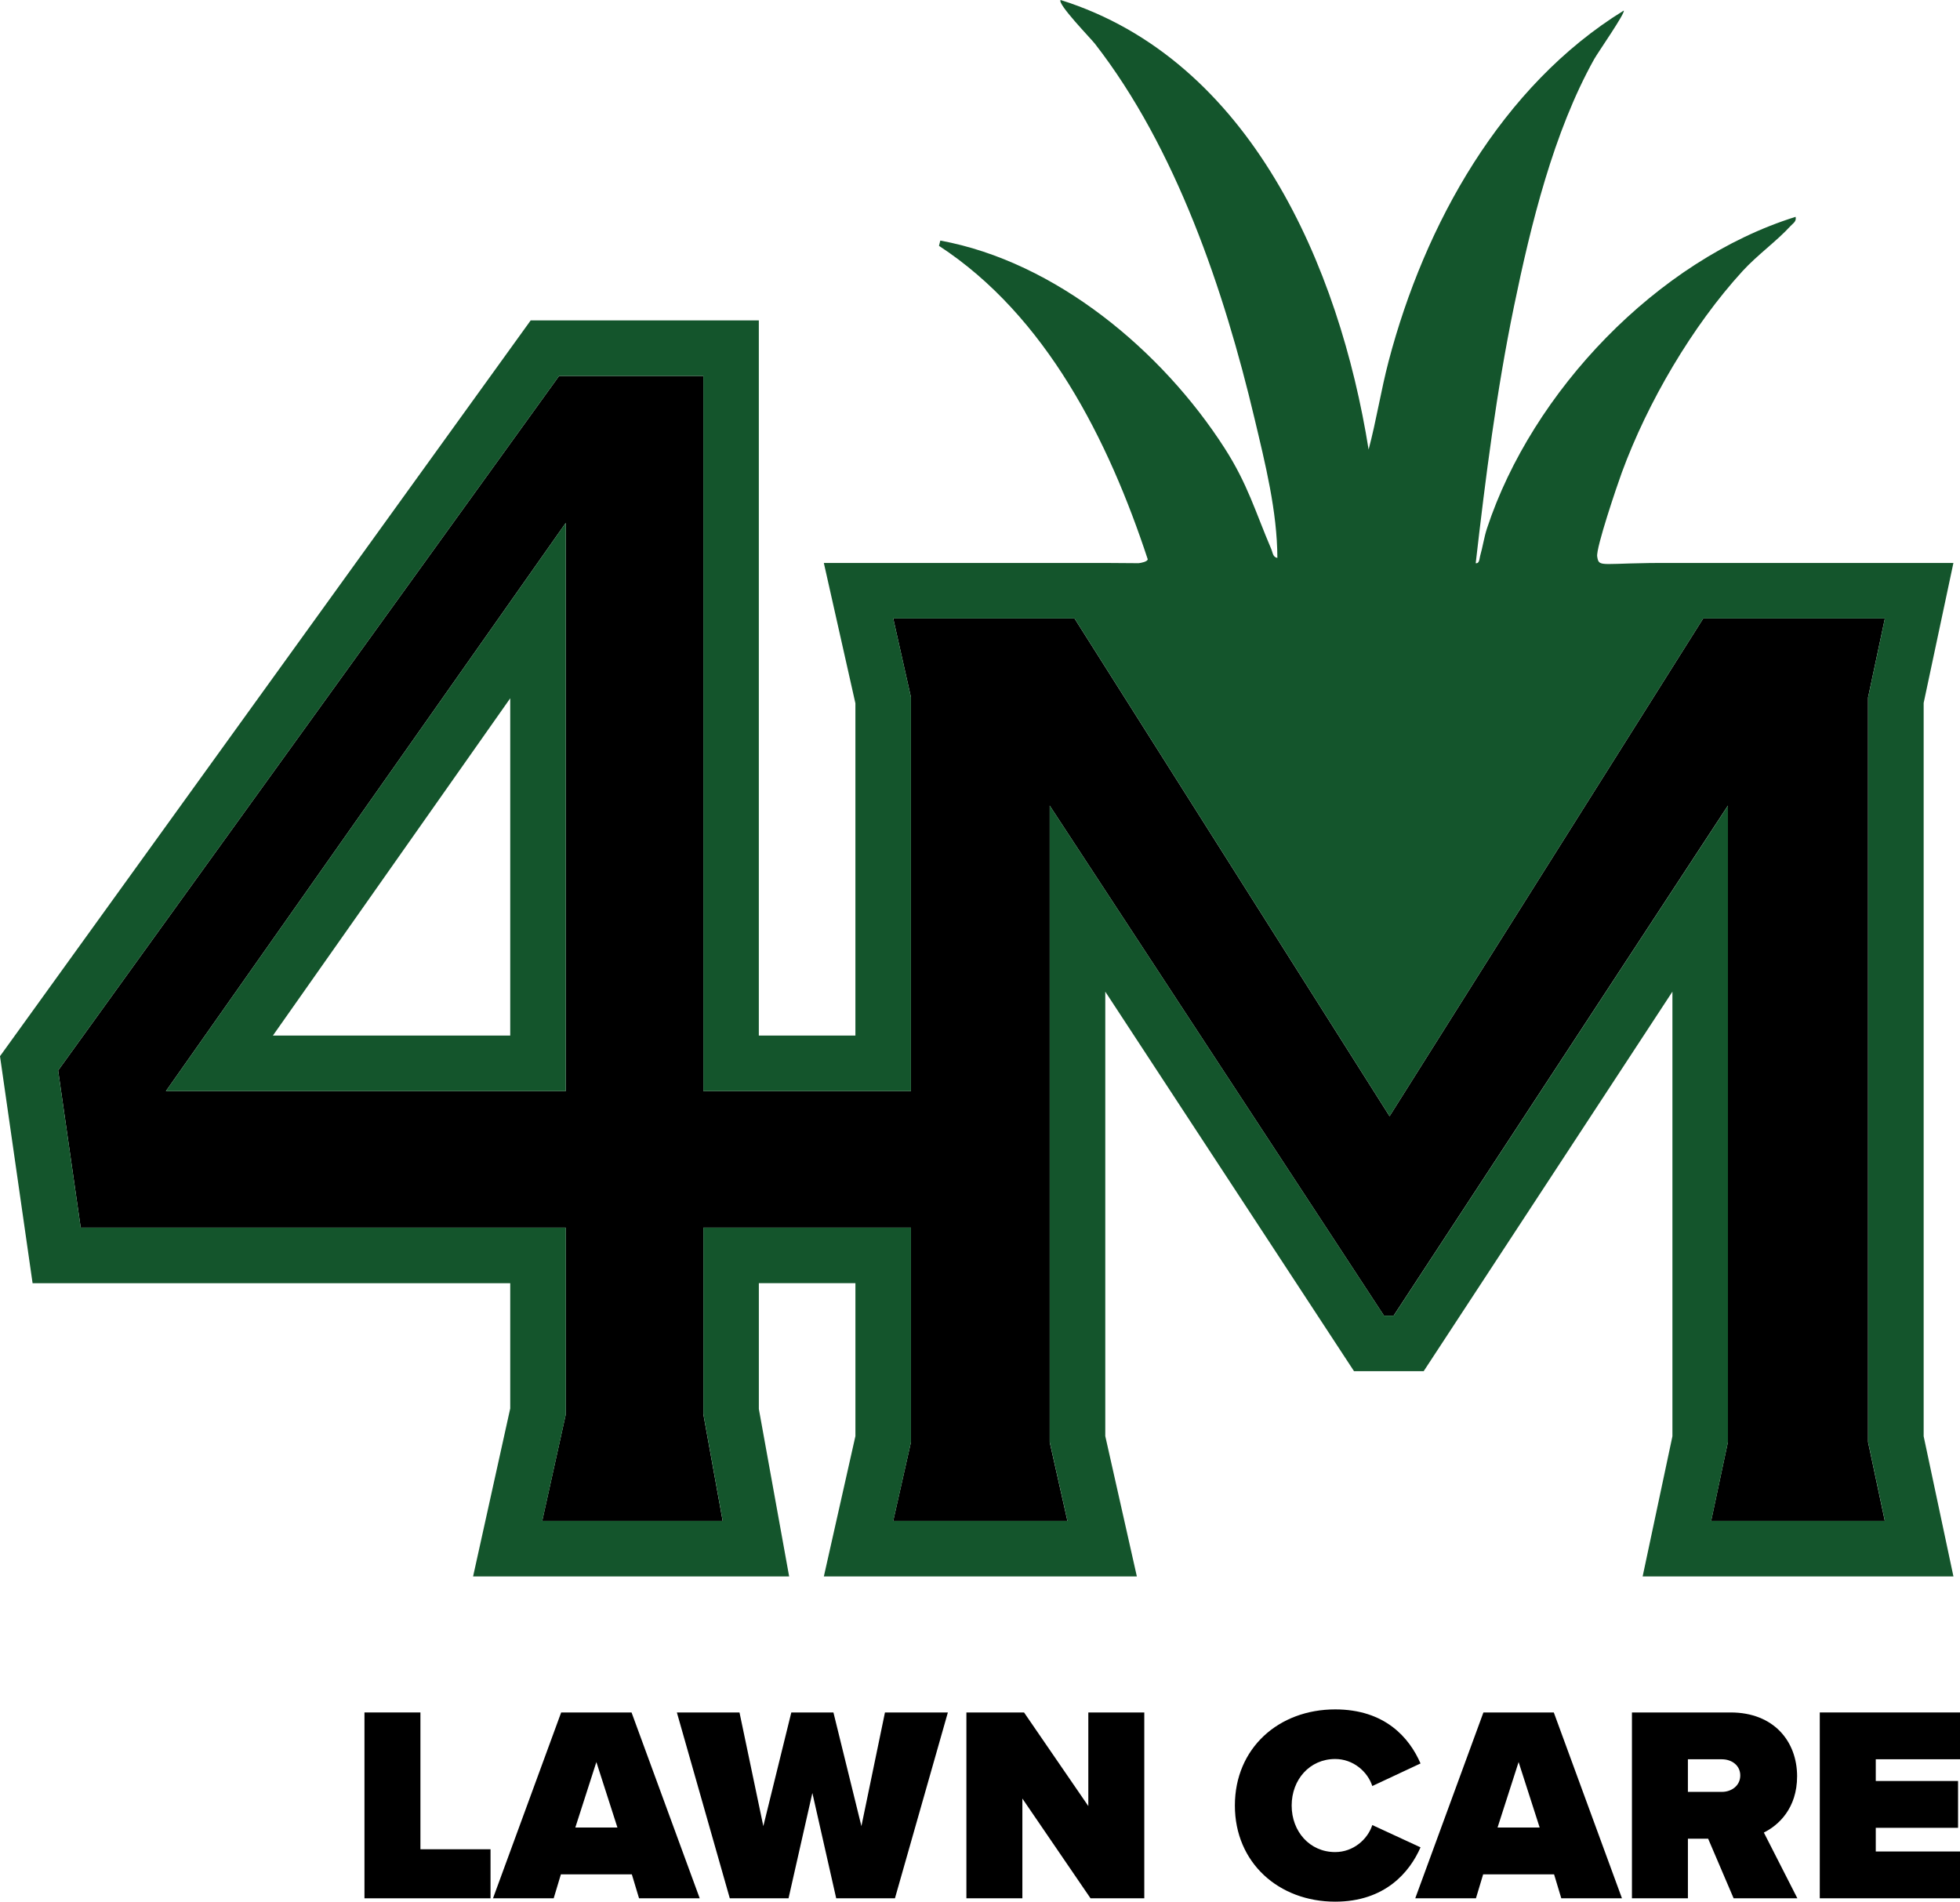
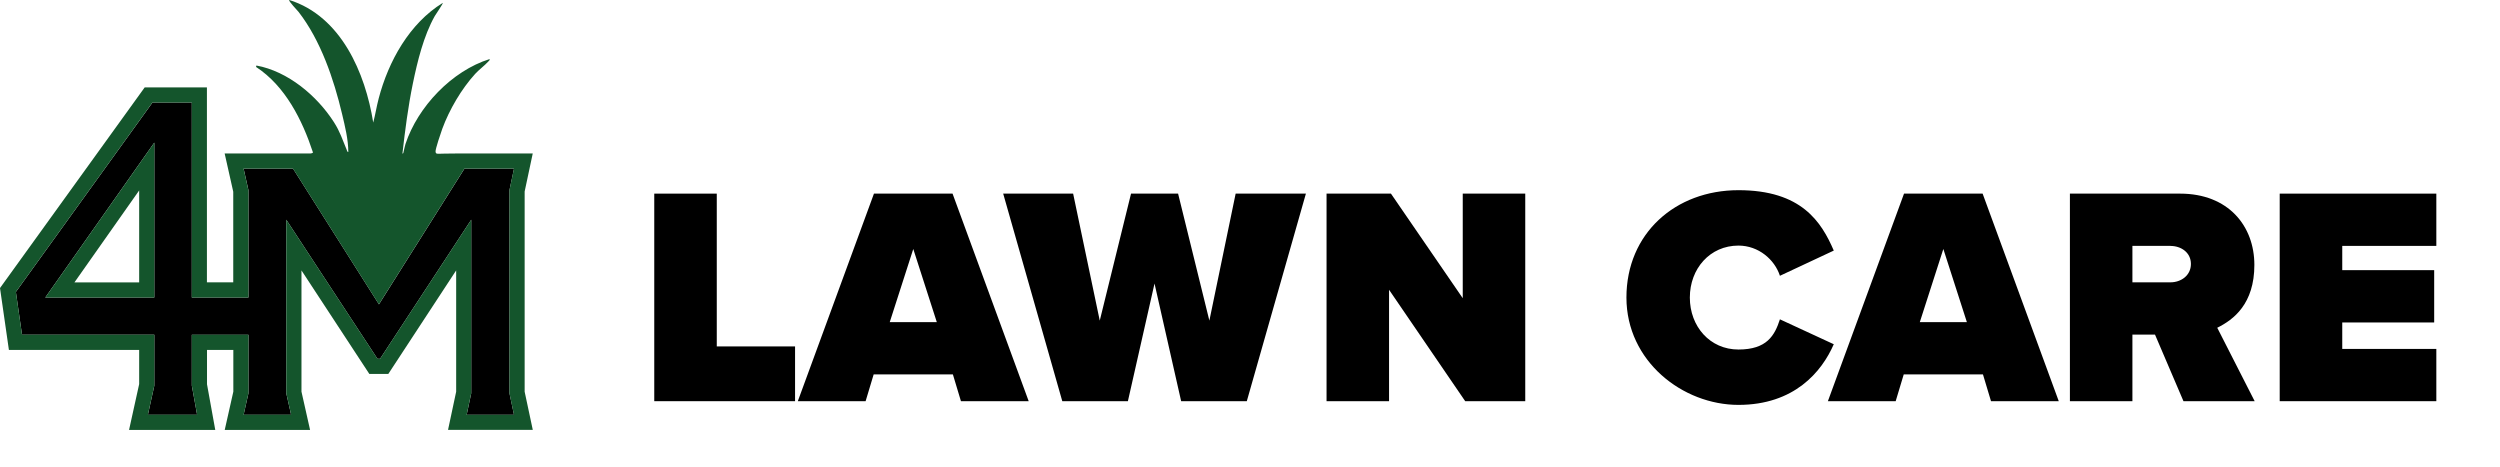
- <svg xmlns="http://www.w3.org/2000/svg" id="Layer_1" width="1242.54" height="1205.54" viewBox="0 0 1242.54 1205.54">
+ <svg xmlns="http://www.w3.org/2000/svg" id="Layer_1" width="5811.5" height="1083.7" version="1.1" viewBox="0 0 5811.5 1083.7">
  <defs>
-     <style>.cls-1{fill:#14552c;}</style>
+     <style>
+       .st0 {
+         fill: #14552c;
+       }
+     </style>
  </defs>
-   <path d="M1184.28,442.04l10.62-49.95h-115.17l-198.81,315.54-199.72-315.54h-114.93l11.21,49.85v249.76h-131.62V238.33h-91.43L36.86,678.63l14.31,99.64h307.49v118.46l-14.92,67.45h114.39l-12.27-67.8v-118.12h131.62v136.06l-11.22,49.85h110.42l-11.22-49.85v-403.6l211.9,323.32h6.14l211.9-323.32v403.5l-10.62,49.95h110.09l-10.62-49.95v-472.18ZM358.66,691.7H105.18l253.48-360.22v360.22Z" />
-   <path class="cls-1" d="M358.66,691.7v-360.22l-253.48,360.22h253.48ZM323.46,656.5h-150.46l150.46-213.83v213.83Z" />
-   <path class="cls-1" d="M1219.48,445.74l18.88-88.85h-178.07c-45.99-.28-46.55,3.44-47.75-4.09-.86-5.37,12.66-45.19,15.59-53.17,16.37-44.6,44.57-92.81,76.64-127.86,9.15-10,21.8-19.11,30.25-28.41,1.68-1.85,3.95-2.88,3.31-5.9-87.72,27.39-167.05,110.76-195.63,197.43-1.88,5.69-2.71,11.79-4.35,17.46-.5,1.73-.39,5.07-2.82,4.68,6.25-54.43,13.16-108.98,24.23-162.65,10.69-51.85,25.05-110.65,50.9-156.95,2.29-4.09,19.88-29.32,18.71-30.72-77.59,47.79-126.26,135.6-149.04,222.23-4.87,18.53-7.78,37.57-12.7,56.04-18.43-115.47-74.84-247.22-195.26-284.98-2.26,2.4,19.15,24.39,21.73,27.7,51.44,66.11,81.95,156.43,101.16,237.44,6.83,28.8,14.43,58.9,14.53,88.54-2.9-.46-2.91-3.34-3.79-5.41-10.25-23.95-14.96-41.27-29.68-64.19-39.52-61.56-106.86-118.11-180.21-131.57l-.84,3.34c67.99,44.4,107.54,123.35,132.33,198.69-.1,1.56-4.49,2.38-5.79,2.49l-21.23-.15h-178.31l20.01,88.96v210.65h-61.22V203.13h-144.64L0,669.57l20.66,143.9h302.8v79.41l-23.55,106.5h200.37l-19.21-106.16v-79.76h61.22v96.95l-20.01,88.96h198.43l-20.02-88.96v-281.76l157.68,240.59h44.18l157.68-240.59v281.87l-18.88,88.85h197.03l-18.88-88.85v-464.78ZM1194.9,964.18h-110.09l10.62-49.95v-403.5l-211.9,323.32h-6.14l-211.9-323.32v403.6l11.22,49.85h-110.42l11.22-49.85v-136.06h-131.62v118.12l12.27,67.8h-114.39l14.92-67.45v-118.46H51.17l-14.31-99.64L354.44,238.33h91.43v453.37h131.62v-249.76l-11.21-49.85h114.93l199.72,315.54,198.81-315.54h115.17l-10.62,49.95v472.18l10.62,49.95Z" />
+   <path d="M1184.3,442l10.6-50h-115.2l-198.8,315.5-199.7-315.5h-114.9l11.2,49.9v249.8h-131.6V238.3h-91.4L36.9,678.6l14.3,99.6h307.5v118.5l-14.9,67.5h114.4l-12.3-67.8v-118.1h131.6v136.1l-11.2,49.8h110.4l-11.2-49.8v-403.6l211.9,323.3h6.1l211.9-323.3v403.5l-10.6,50h110.1l-10.6-50v-472.2h0ZM358.7,691.7H105.2l253.5-360.2v360.2Z" />
+   <path class="st0" d="M358.7,691.7v-360.2l-253.5,360.2h253.5ZM323.5,656.5h-150.5l150.5-213.8v213.8Z" />
+   <path class="st0" d="M1219.5,445.7l18.9-88.9h-178.1c-46-.3-46.5,3.4-47.8-4.1-.9-5.4,12.7-45.2,15.6-53.2,16.4-44.6,44.6-92.8,76.6-127.9,9.2-10,21.8-19.1,30.2-28.4,1.7-1.9,3.9-2.9,3.3-5.9-87.7,27.4-167,110.8-195.6,197.4-1.9,5.7-2.7,11.8-4.3,17.5-.5,1.7-.4,5.1-2.8,4.7,6.2-54.4,13.2-109,24.2-162.6,10.7-51.9,25-110.7,50.9-156.9,2.3-4.1,19.9-29.3,18.7-30.7-77.6,47.8-126.3,135.6-149,222.2-4.9,18.5-7.8,37.6-12.7,56-18.4-115.5-74.8-247.2-195.3-285-2.3,2.4,19.2,24.4,21.7,27.7,51.4,66.1,82,156.4,101.2,237.4,6.8,28.8,14.4,58.9,14.5,88.5-2.9-.5-2.9-3.3-3.8-5.4-10.2-24-15-41.3-29.7-64.2-39.5-61.6-106.9-118.1-180.2-131.6l-.8,3.3c68,44.4,107.5,123.4,132.3,198.7,0,1.6-4.5,2.4-5.8,2.5h-21.2c0-.1-178.3-.1-178.3-.1l20,89v210.6h-61.2V203.1h-144.6L0,669.6l20.7,143.9h302.8v79.4l-23.5,106.5h200.4l-19.2-106.2v-79.8h61.2v97l-20,89h198.4l-20-89v-281.8l157.7,240.6h44.2l157.7-240.6v281.9l-18.9,88.8h197l-18.9-88.8v-464.8h0ZM1194.9,964.2h-110.1l10.6-50v-403.5l-211.9,323.3h-6.1l-211.9-323.3v403.6l11.2,49.8h-110.4l11.2-49.8v-136.1h-131.6v118.1l12.3,67.8h-114.4l14.9-67.5v-118.5H51.2l-14.3-99.6L354.4,238.3h91.4v453.4h131.6v-249.8l-11.2-49.9h114.9l199.7,315.5,198.8-315.5h115.2l-10.6,50v472.2l10.6,50h0Z" />
  <g id="LAWN_CARE">
-     <path d="M231.05,1203.42v-117.82h35.48v86.73h44.44v31.09h-79.93Z" />
-     <path d="M405.12,1203.42l-4.57-15.19h-44.97l-4.57,15.19h-38.47l43.21-117.82h44.62l43.21,117.82h-38.47ZM378.07,1117.04l-13.35,41.51h26.7l-13.35-41.51Z" />
-     <path d="M530.11,1203.42l-15.11-66.77-15.11,66.77h-37.24l-33.55-117.82h39.7l15.11,72.07,17.74-72.07h26.7l17.74,72.07,14.93-72.07h39.88l-33.55,117.82h-37.24Z" />
-     <path d="M691.34,1203.42l-43.21-63.24v63.24h-35.48v-117.82h36.54l40.75,59.35v-59.35h35.48v117.82h-34.08Z" />
-     <path d="M782.85,1144.6c0-36.39,27.75-60.94,63.59-60.94,31.62,0,47.08,18.02,54.1,34.27l-30.57,14.31c-2.99-9.18-12.12-17.13-23.54-17.13-16.16,0-27.58,13.07-27.58,29.5s11.42,29.5,27.58,29.5c11.42,0,20.55-7.95,23.54-17.13l30.57,14.13c-6.85,15.72-22.49,34.44-54.1,34.44-35.84,0-63.59-24.73-63.59-60.94Z" />
-     <path d="M989.78,1203.42l-4.57-15.19h-44.97l-4.57,15.19h-38.47l43.21-117.82h44.62l43.21,117.82h-38.47ZM962.72,1117.04l-13.35,41.51h26.7l-13.35-41.51Z" />
-     <path d="M1099.03,1203.42l-16.16-37.8h-12.82v37.8h-35.48v-117.82h62.54c27.4,0,42.16,18.37,42.16,40.45,0,20.31-11.77,31.09-21.08,35.68l21.25,41.69h-40.4ZM1091.65,1115.28h-21.61v20.67h21.61c5.97,0,11.59-3.89,11.59-10.42s-5.62-10.24-11.59-10.24Z" />
-     <path d="M1153.65,1203.42v-117.82h88.89v29.67h-53.4v13.78h52.17v29.68h-52.17v15.01h53.4v29.67h-88.89Z" />
+     <path d="M1520.9,932.6v-482.5h145.3v355.2h182v127.3h-327.4,0Z" />
+     <path d="M2233.8,932.6l-18.7-62.2h-184.2l-18.7,62.2h-157.6l177-482.5h182.7l177,482.5h-157.6,0ZM2123,578.8l-54.7,170h109.4l-54.7-170Z" />
+     <path d="M2745.7,932.6l-61.9-273.5-61.9,273.5h-152.5l-137.4-482.5h162.6l61.9,295.2,72.7-295.2h109.4l72.7,295.2,61.1-295.2h163.3l-137.4,482.5h-152.5Z" />
+     <path d="M3406,932.6l-177-259v259h-145.3v-482.5h149.7l166.9,243.1v-243.1h145.3v482.5h-139.6,0Z" />
+     <path d="M3780.8,691.7c0-149,113.7-249.6,260.4-249.6s192.8,73.8,221.6,140.4l-125.2,58.6c-12.2-37.6-49.6-70.2-96.4-70.2-66.2,0-113,53.5-113,120.8s46.8,120.8,113,120.8,84.2-32.6,96.4-70.2l125.2,57.9c-28.1,64.4-92.1,141-221.6,141s-260.4-101.3-260.4-249.6h0Z" />
+     <path d="M4628.3,932.6l-18.7-62.2h-184.2l-18.7,62.2h-157.6l177-482.5h182.7l177,482.5h-157.6,0ZM4517.5,578.8l-54.7,170h109.4l-54.7-170h0Z" />
+     <path d="M5075.7,932.6l-66.2-154.8h-52.5v154.8h-145.3v-482.5h256.1c112.2,0,172.7,75.2,172.7,165.7s-48.2,127.3-86.3,146.1l87,170.7h-165.5ZM5045.5,571.6h-88.5v84.7h88.5c24.5,0,47.5-15.9,47.5-42.7s-23-41.9-47.5-41.9h0Z" />
+     <path d="M5299.4,932.6v-482.5h364.1v121.5h-218.7v56.4h213.7v121.6h-213.7v61.5h218.7v121.5h-364.1Z" />
  </g>
</svg>
